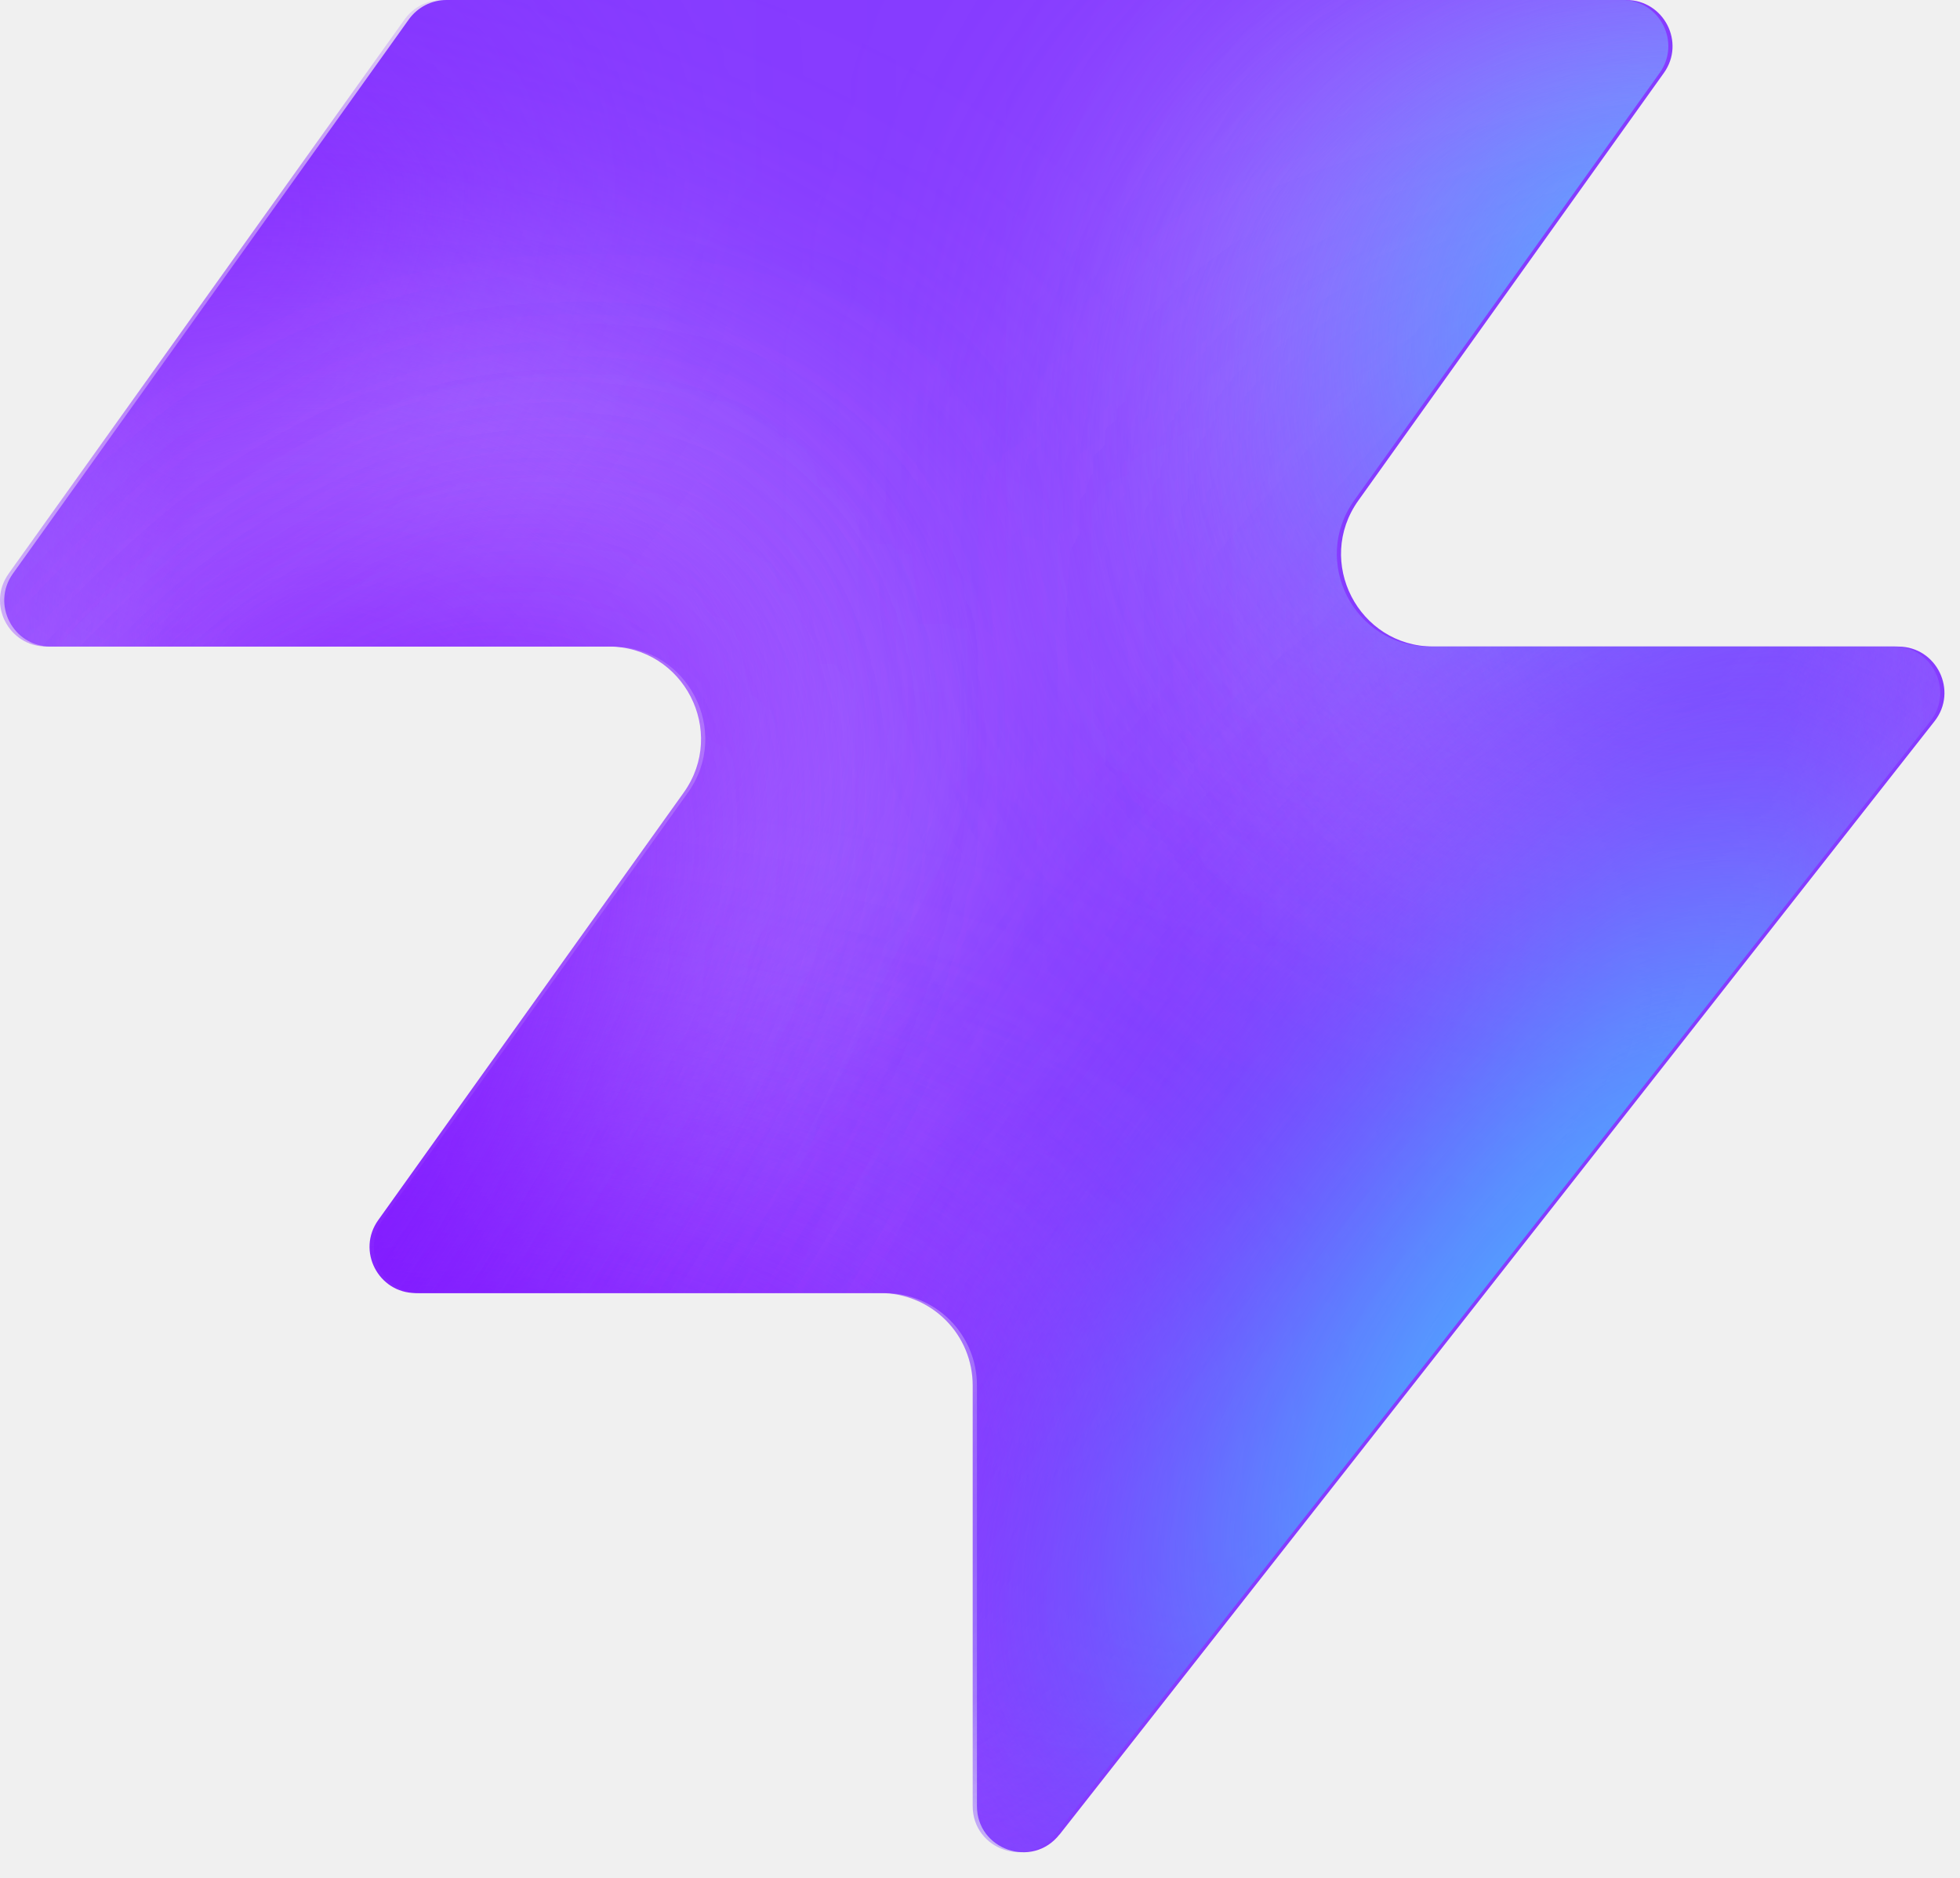
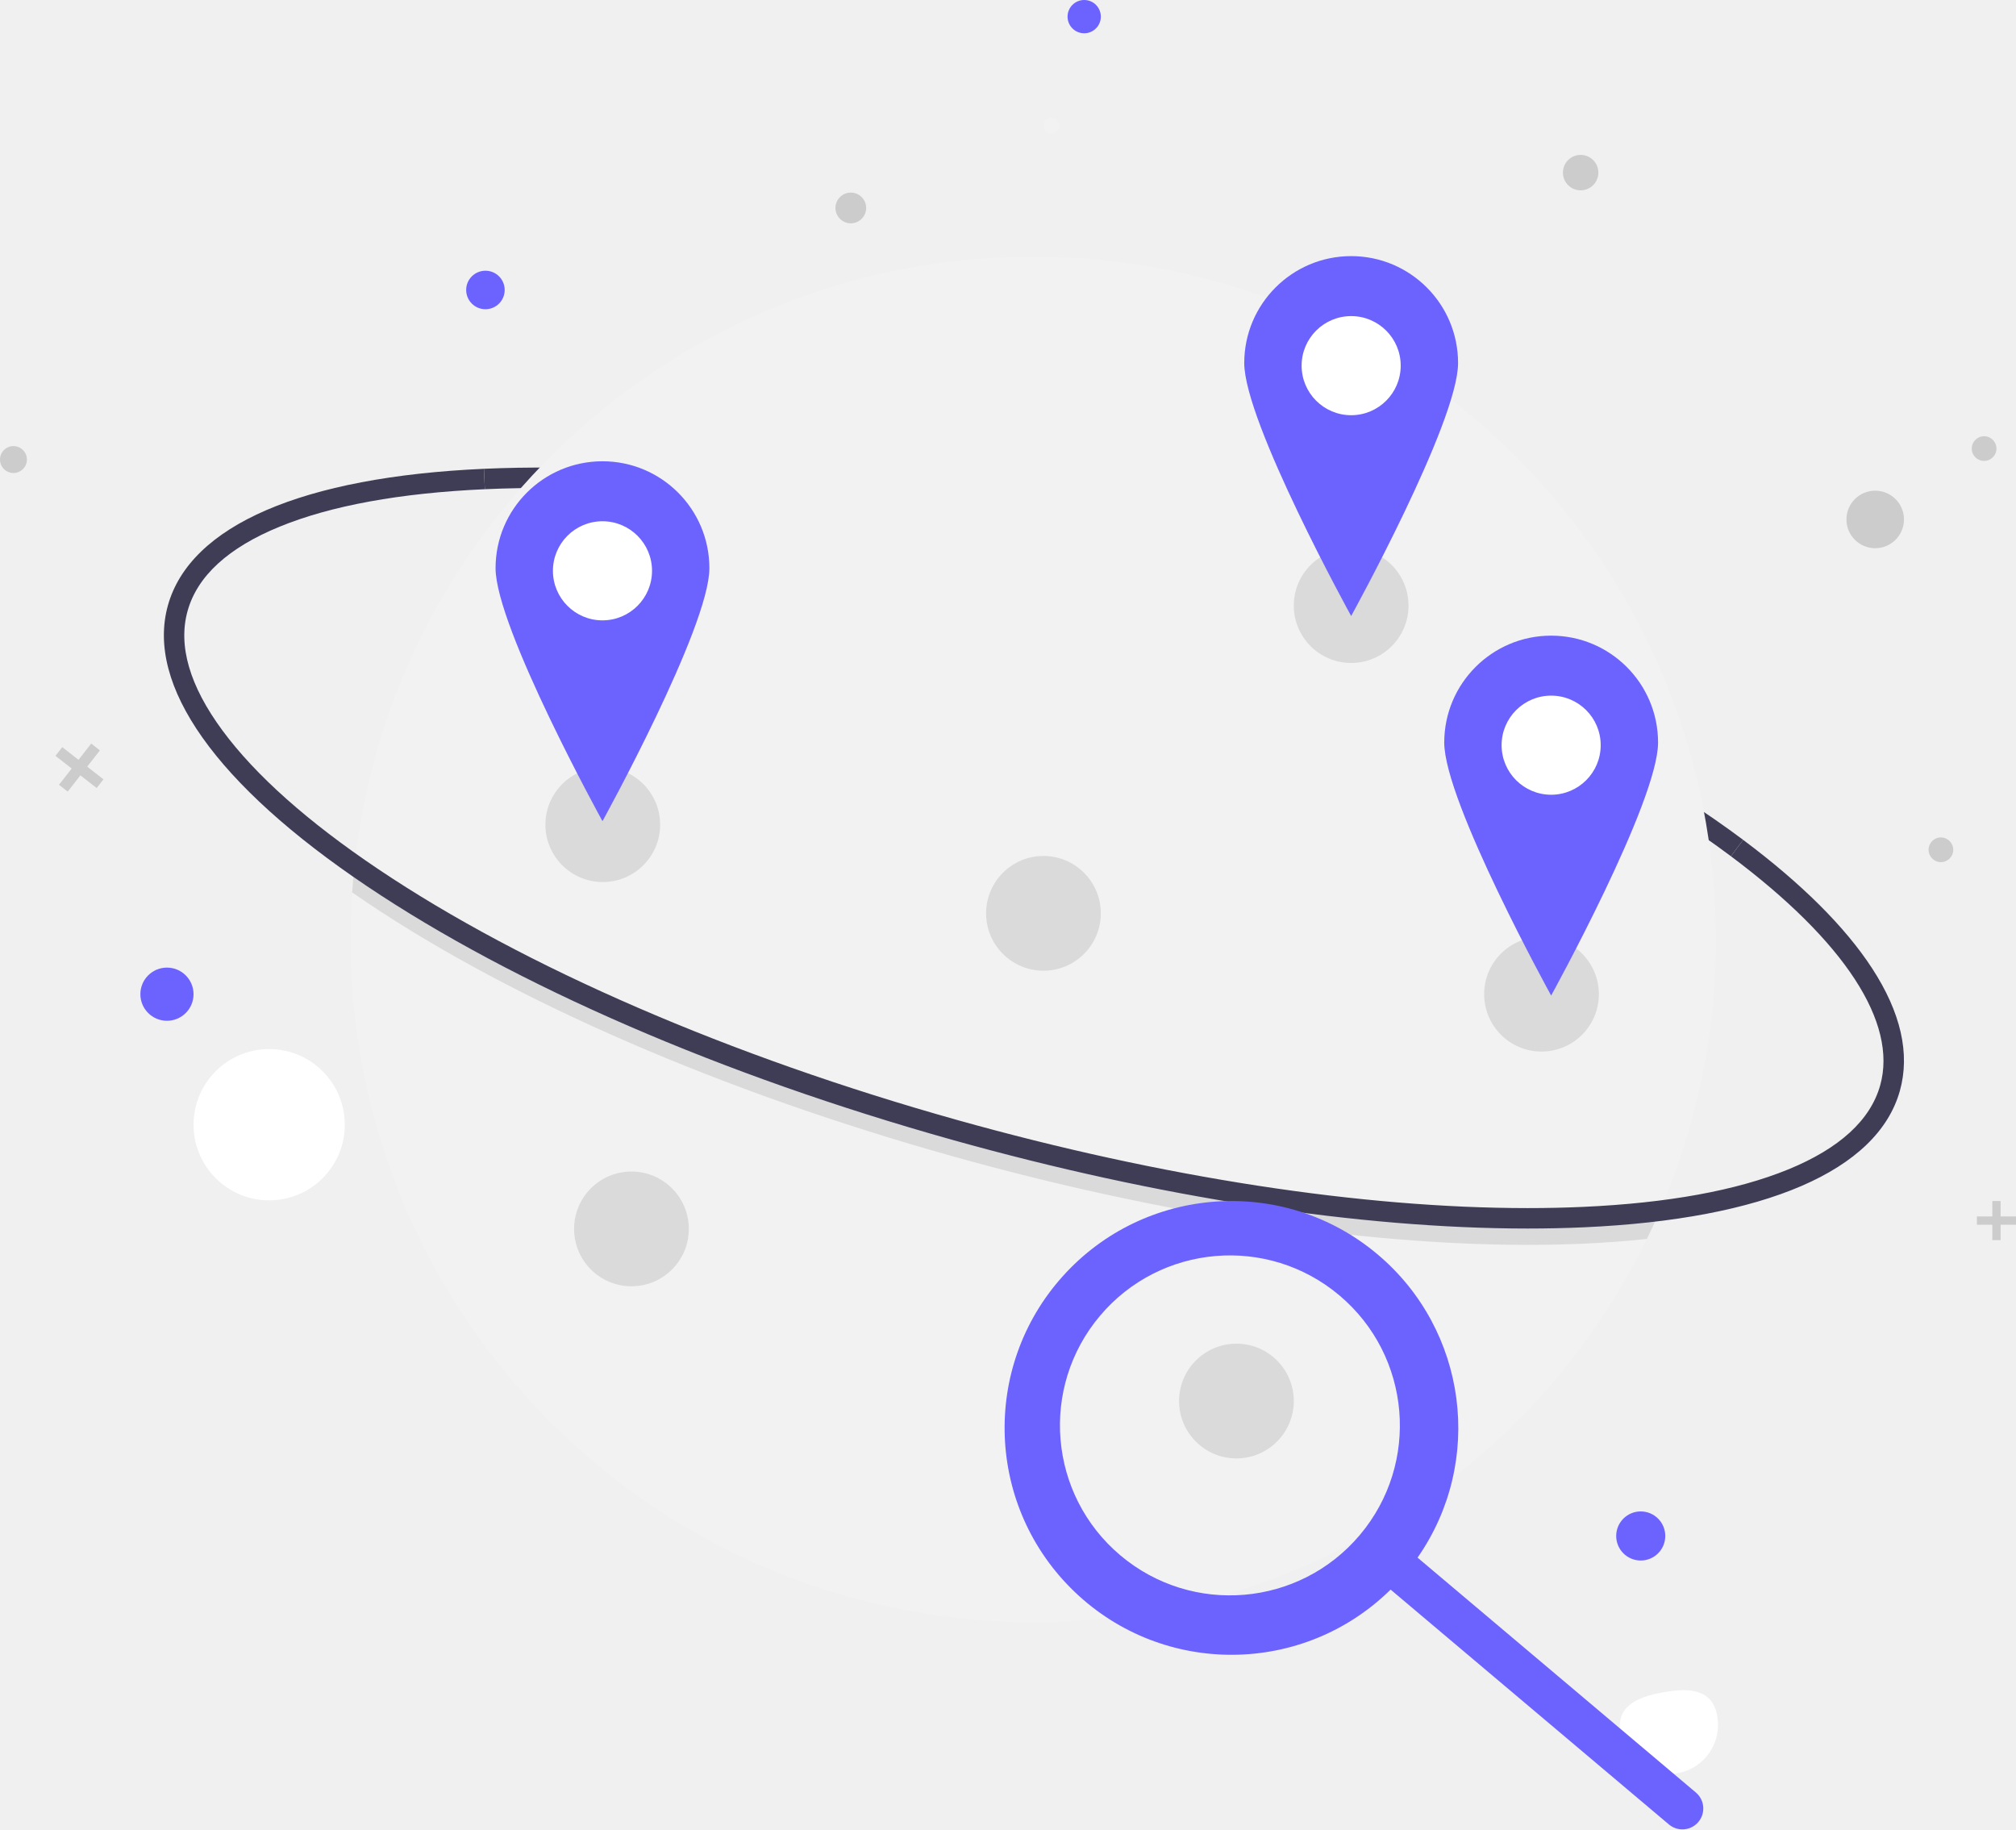
- <svg xmlns="http://www.w3.org/2000/svg" width="48" height="46" fill="none" viewBox="0 0 48 46">
-   <path fill="#863bff" d="M25.946 44.938c-.664.845-2.021.375-2.021-.698V33.937a2.26 2.26 0 0 0-2.262-2.262H10.287c-.92 0-1.456-1.04-.92-1.788l7.48-10.471c1.07-1.497 0-3.578-1.842-3.578H1.237c-.92 0-1.456-1.04-.92-1.788L10.013.474c.214-.297.556-.474.92-.474h28.894c.92 0 1.456 1.04.92 1.788l-7.48 10.471c-1.07 1.498 0 3.579 1.842 3.579h11.377c.943 0 1.473 1.088.89 1.83L25.947 44.94z" style="fill:#863bff;fill:color(display-p3 .525 .23 1);fill-opacity:1" />
-   <mask id="a" width="48" height="46" x="0" y="0" maskUnits="userSpaceOnUse" style="mask-type:alpha">
-     <path fill="#000" d="M25.842 44.938c-.664.844-2.021.375-2.021-.698V33.937a2.26 2.26 0 0 0-2.262-2.262H10.183c-.92 0-1.456-1.04-.92-1.788l7.48-10.471c1.07-1.498 0-3.579-1.842-3.579H1.133c-.92 0-1.456-1.04-.92-1.787L9.91.473c.214-.297.556-.474.92-.474h28.894c.92 0 1.456 1.04.92 1.788l-7.48 10.471c-1.07 1.498 0 3.578 1.842 3.578h11.377c.943 0 1.473 1.088.89 1.832L25.843 44.94z" style="fill:#000;fill-opacity:1" />
-   </mask>
-   <g mask="url(#a)">
-     <g filter="url(#b)">
-       <ellipse cx="5.508" cy="14.704" fill="#ede6ff" rx="5.508" ry="14.704" style="fill:#ede6ff;fill:color(display-p3 .927 .903 1);fill-opacity:1" transform="matrix(.00324 1 1 -.00324 -4.47 31.516)" />
-     </g>
-     <g filter="url(#c)">
-       <ellipse cx="10.399" cy="29.851" fill="#ede6ff" rx="10.399" ry="29.851" style="fill:#ede6ff;fill:color(display-p3 .927 .903 1);fill-opacity:1" transform="matrix(.00324 1 1 -.00324 -39.328 7.883)" />
-     </g>
-     <g filter="url(#d)">
-       <ellipse cx="5.508" cy="30.487" fill="#7e14ff" rx="5.508" ry="30.487" style="fill:#7e14ff;fill:color(display-p3 .492 .077 1);fill-opacity:1" transform="rotate(89.814 -25.913 -14.639)scale(1 -1)" />
-     </g>
-     <g filter="url(#e)">
-       <ellipse cx="5.508" cy="30.599" fill="#7e14ff" rx="5.508" ry="30.599" style="fill:#7e14ff;fill:color(display-p3 .492 .077 1);fill-opacity:1" transform="rotate(89.814 -32.644 -3.334)scale(1 -1)" />
-     </g>
-     <g filter="url(#f)">
-       <ellipse cx="5.508" cy="30.599" fill="#7e14ff" rx="5.508" ry="30.599" style="fill:#7e14ff;fill:color(display-p3 .492 .077 1);fill-opacity:1" transform="matrix(.00324 1 1 -.00324 -34.34 30.47)" />
-     </g>
-     <g filter="url(#g)">
-       <ellipse cx="14.072" cy="22.078" fill="#ede6ff" rx="14.072" ry="22.078" style="fill:#ede6ff;fill:color(display-p3 .927 .903 1);fill-opacity:1" transform="rotate(93.35 24.506 48.493)scale(-1 1)" />
-     </g>
-     <g filter="url(#h)">
-       <ellipse cx="3.47" cy="21.501" fill="#7e14ff" rx="3.47" ry="21.501" style="fill:#7e14ff;fill:color(display-p3 .492 .077 1);fill-opacity:1" transform="rotate(89.009 28.708 47.59)scale(-1 1)" />
-     </g>
-     <g filter="url(#i)">
-       <ellipse cx="3.47" cy="21.501" fill="#7e14ff" rx="3.47" ry="21.501" style="fill:#7e14ff;fill:color(display-p3 .492 .077 1);fill-opacity:1" transform="rotate(89.009 28.708 47.59)scale(-1 1)" />
-     </g>
-     <g filter="url(#j)">
-       <ellipse cx=".387" cy="8.972" fill="#7e14ff" rx="4.407" ry="29.108" style="fill:#7e14ff;fill:color(display-p3 .492 .077 1);fill-opacity:1" transform="rotate(39.51 .387 8.972)" />
-     </g>
-     <g filter="url(#k)">
-       <ellipse cx="47.523" cy="-6.092" fill="#7e14ff" rx="4.407" ry="29.108" style="fill:#7e14ff;fill:color(display-p3 .492 .077 1);fill-opacity:1" transform="rotate(37.892 47.523 -6.092)" />
-     </g>
-     <g filter="url(#l)">
-       <ellipse cx="41.412" cy="6.333" fill="#47bfff" rx="5.971" ry="9.665" style="fill:#47bfff;fill:color(display-p3 .28 .748 1);fill-opacity:1" transform="rotate(37.892 41.412 6.333)" />
-     </g>
-     <g filter="url(#m)">
-       <ellipse cx="-1.879" cy="38.332" fill="#7e14ff" rx="4.407" ry="29.108" style="fill:#7e14ff;fill:color(display-p3 .492 .077 1);fill-opacity:1" transform="rotate(37.892 -1.88 38.332)" />
-     </g>
-     <g filter="url(#n)">
-       <ellipse cx="-1.879" cy="38.332" fill="#7e14ff" rx="4.407" ry="29.108" style="fill:#7e14ff;fill:color(display-p3 .492 .077 1);fill-opacity:1" transform="rotate(37.892 -1.88 38.332)" />
-     </g>
-     <g filter="url(#o)">
-       <ellipse cx="35.651" cy="29.907" fill="#7e14ff" rx="4.407" ry="29.108" style="fill:#7e14ff;fill:color(display-p3 .492 .077 1);fill-opacity:1" transform="rotate(37.892 35.651 29.907)" />
-     </g>
-     <g filter="url(#p)">
-       <ellipse cx="38.418" cy="32.4" fill="#47bfff" rx="5.971" ry="15.297" style="fill:#47bfff;fill:color(display-p3 .28 .748 1);fill-opacity:1" transform="rotate(37.892 38.418 32.4)" />
-     </g>
+ <svg xmlns="http://www.w3.org/2000/svg" width="881.753" height="800" viewBox="0 0 881.753 800" role="img" artist="Katerina Limpitsouni" source="https://undraw.co/">
+   <g transform="translate(-649.896 -305.824)">
+     <path d="M1067.947,497.383c-63.182-47.234-162.14-91.9-271.5-122.556-99.573-27.909-196.693-41.384-273.491-37.943l-.4-8.931c77.713-3.48,175.841,10.108,276.3,38.266,110.38,30.938,210.411,76.136,274.441,124Z" transform="translate(339.007 182.878)" fill="#3f3d56" />
+     <path d="M1093.719,584.883a297.5,297.5,0,0,1-25.747,121.465q-2.132,4.8-4.443,9.512A298.632,298.632,0,0,1,496.541,584.883q0-10.366.706-20.57.335-5.189.867-10.316c16.444-158.045,153.78-275.53,312.465-267.3s283.132,139.289,283.14,298.188Z" transform="translate(306.675 131.76)" fill="#f2f2f2" />
+     <path d="M1067.581,558q-2.132,4.8-4.443,9.512-13.088,1.421-27.552,2.065c-7.983.358-16.2.536-24.594.536-73.324,0-161.569-13.535-251.718-38.8C658.809,503.155,567.918,463.766,503.337,420.4q-3.3-2.213-6.481-4.434.335-5.189.867-10.316,5.136,3.661,10.594,7.33c63.821,42.849,153.8,81.817,253.372,109.727,89.362,25.049,176.776,38.468,249.259,38.468q12.431,0,24.236-.528Q1052.375,559.869,1067.581,558Z" transform="translate(307.067 280.108)" opacity="0.1" style="isolation:isolate" />
+     <path d="M1056.627,659.9c-73.322,0-161.572-13.534-251.717-38.8-100.464-28.158-191.359-67.549-255.941-110.914-65.93-44.271-96.845-87.893-87.053-122.832s58.877-56.138,138.211-59.694l.4,8.931c-37.048,1.66-67.241,7.167-89.739,16.367-22.444,9.177-35.99,21.562-40.264,36.809s.863,32.868,15.268,52.373c14.44,19.553,37.372,39.949,68.161,60.624,63.814,42.85,153.8,81.82,253.37,109.729,89.364,25.047,176.77,38.469,249.26,38.471q12.424,0,24.231-.528c37.049-1.661,67.241-7.167,89.74-16.367,22.443-9.177,35.99-21.561,40.264-36.809,7.673-27.378-15.516-62.952-65.3-100.169l5.354-7.16c25.617,19.152,44.58,38.029,56.363,56.108,12.631,19.382,16.732,37.427,12.19,53.633-9.793,34.939-58.878,56.137-138.211,59.693C1073.231,659.72,1065.021,659.9,1056.627,659.9Z" transform="translate(261.434 183.174)" fill="#3f3d56" />
+     <circle cx="3.422" cy="3.422" r="3.422" transform="translate(1106.282 357.36)" fill="#f2f2f2" />
+     <circle cx="5.886" cy="5.886" r="5.886" transform="translate(649.896 500.903)" fill="#ccc" />
+     <circle cx="11.628" cy="11.628" r="11.628" transform="translate(711.291 728.966)" fill="#6c63ff" />
+     <circle cx="7.75" cy="7.75" r="7.75" transform="translate(1333.481 373.561)" fill="#ccc" />
+     <circle cx="12.583" cy="12.583" r="12.583" transform="translate(1457.486 520.401)" fill="#ccc" />
+     <circle cx="5.399" cy="5.399" r="5.399" transform="translate(1512.3 496.591)" fill="#ccc" />
+     <circle cx="8.422" cy="8.422" r="8.422" transform="translate(853.79 424.212)" fill="#6c63ff" />
+     <circle cx="5.399" cy="5.399" r="5.399" transform="translate(1493.407 672.044)" fill="#ccc" />
+     <circle cx="6.719" cy="6.719" r="6.719" transform="translate(1015.302 390.045)" fill="#ccc" />
+     <circle cx="7.277" cy="7.277" r="7.277" transform="translate(1116.822 305.824)" fill="#6c63ff" />
+     <path d="M418.008,357.824H408.99V348.81h-4.836v9.014h-9.016v4.838h9.016v9.016h4.836v-9.016h9.018Z" transform="matrix(0.616, -0.788, 0.788, 0.616, 150.33, 739.965)" fill="#ccc" />
+     <path d="M507.6,335.987h-6.74v-6.74h-3.62v6.74H490.5v3.62h6.74v6.74h3.62v-6.74h6.74Z" transform="translate(1024.051 501.8)" fill="#ccc" />
+     <circle cx="25.091" cy="25.091" r="25.091" transform="translate(888.445 641.369)" opacity="0.1" style="isolation:isolate" />
+     <circle cx="25.091" cy="25.091" r="25.091" transform="translate(1165.591 893.423)" opacity="0.1" style="isolation:isolate" />
+     <circle cx="25.091" cy="25.091" r="25.091" transform="translate(1081.19 680.147)" opacity="0.1" style="isolation:isolate" />
+     <circle cx="25.091" cy="25.091" r="25.091" transform="translate(900.991 818.149)" opacity="0.1" style="isolation:isolate" />
+     <circle cx="25.091" cy="25.091" r="25.091" transform="translate(1215.77 545.566)" opacity="0.1" style="isolation:isolate" />
+     <circle cx="25.091" cy="25.091" r="25.091" transform="translate(1299.027 715.503)" opacity="0.1" style="isolation:isolate" />
+     <circle cx="33.075" cy="33.075" r="33.075" transform="translate(1207.789 432.655)" fill="#fff" />
+     <path d="M717.583,286.191a46.761,46.761,0,0,0-46.761,46.761c0,25.825,46.761,110.63,46.761,110.63s46.761-84.8,46.761-110.63a46.761,46.761,0,0,0-46.761-46.761Zm0,69.571a21.67,21.67,0,1,1,21.67-21.67,21.67,21.67,0,0,1-21.67,21.67Z" transform="translate(523.281 131.638)" fill="#6c63ff" />
+     <circle cx="33.075" cy="33.075" r="33.075" transform="translate(880.332 522.37)" fill="#fff" />
+     <path d="M571.582,326.191a46.761,46.761,0,0,0-46.761,46.761c0,25.825,46.761,110.63,46.761,110.63s46.761-84.8,46.761-110.63a46.761,46.761,0,0,0-46.761-46.761Zm0,69.571a21.67,21.67,0,1,1,21.67-21.67,21.67,21.67,0,0,1-21.67,21.67Z" transform="translate(341.824 181.353)" fill="#6c63ff" />
+     <circle cx="33.075" cy="33.075" r="33.075" transform="translate(1295.26 598.627)" fill="#fff" />
+     <path d="M756.583,360.191a46.761,46.761,0,0,0-46.761,46.761c0,25.825,46.761,110.63,46.761,110.63s46.761-84.8,46.761-110.63a46.761,46.761,0,0,0-46.761-46.761Zm0,69.571a21.67,21.67,0,1,1,21.67-21.67,21.67,21.67,0,0,1-21.67,21.67Z" transform="translate(571.752 223.61)" fill="#6c63ff" style="isolation:isolate" />
+     <circle cx="33.075" cy="33.075" r="33.075" transform="translate(734.547 764.598)" fill="#fff" />
+     <circle cx="10.735" cy="10.735" r="10.735" transform="translate(1356.781 966.786)" fill="#6c63ff" />
+     <path d="M786.632,577a21.47,21.47,0,1,1-42.245,7.69h0l-.008-.042c-2.112-11.668,6.909-15.8,18.577-17.909S784.52,565.333,786.632,577Z" transform="translate(614.32 479.16)" fill="#fff" />
+     <path d="M785.81,474.819a99.219,99.219,0,1,0,5.625,146.532l121.7,102.694a9.143,9.143,0,1,0,11.806-13.964l-.014-.011-121.7-102.694A99.225,99.225,0,0,0,785.81,474.819Zm-7.846,122.667a74.336,74.336,0,1,1-8.875-104.751h0a74.336,74.336,0,0,1,8.874,104.751Z" transform="translate(466.683 379.618)" fill="#6c63ff" />
  </g>
-   <defs>
-     <filter id="b" width="60.045" height="41.654" x="-19.77" y="16.149" color-interpolation-filters="sRGB" filterUnits="userSpaceOnUse">
-       <feFlood flood-opacity="0" result="BackgroundImageFix" />
-       <feBlend in="SourceGraphic" in2="BackgroundImageFix" result="shape" />
-       <feGaussianBlur result="effect1_foregroundBlur_2002_17158" stdDeviation="7.659" />
-     </filter>
-     <filter id="c" width="90.34" height="51.437" x="-54.613" y="-7.533" color-interpolation-filters="sRGB" filterUnits="userSpaceOnUse">
-       <feFlood flood-opacity="0" result="BackgroundImageFix" />
-       <feBlend in="SourceGraphic" in2="BackgroundImageFix" result="shape" />
-       <feGaussianBlur result="effect1_foregroundBlur_2002_17158" stdDeviation="7.659" />
-     </filter>
-     <filter id="d" width="79.355" height="29.4" x="-49.64" y="2.03" color-interpolation-filters="sRGB" filterUnits="userSpaceOnUse">
-       <feFlood flood-opacity="0" result="BackgroundImageFix" />
-       <feBlend in="SourceGraphic" in2="BackgroundImageFix" result="shape" />
-       <feGaussianBlur result="effect1_foregroundBlur_2002_17158" stdDeviation="4.596" />
-     </filter>
-     <filter id="e" width="79.579" height="29.4" x="-45.045" y="20.029" color-interpolation-filters="sRGB" filterUnits="userSpaceOnUse">
-       <feFlood flood-opacity="0" result="BackgroundImageFix" />
-       <feBlend in="SourceGraphic" in2="BackgroundImageFix" result="shape" />
-       <feGaussianBlur result="effect1_foregroundBlur_2002_17158" stdDeviation="4.596" />
-     </filter>
-     <filter id="f" width="79.579" height="29.4" x="-43.513" y="21.178" color-interpolation-filters="sRGB" filterUnits="userSpaceOnUse">
-       <feFlood flood-opacity="0" result="BackgroundImageFix" />
-       <feBlend in="SourceGraphic" in2="BackgroundImageFix" result="shape" />
-       <feGaussianBlur result="effect1_foregroundBlur_2002_17158" stdDeviation="4.596" />
-     </filter>
-     <filter id="g" width="74.749" height="58.852" x="15.756" y="-17.901" color-interpolation-filters="sRGB" filterUnits="userSpaceOnUse">
-       <feFlood flood-opacity="0" result="BackgroundImageFix" />
-       <feBlend in="SourceGraphic" in2="BackgroundImageFix" result="shape" />
-       <feGaussianBlur result="effect1_foregroundBlur_2002_17158" stdDeviation="7.659" />
-     </filter>
-     <filter id="h" width="61.377" height="25.362" x="23.548" y="2.284" color-interpolation-filters="sRGB" filterUnits="userSpaceOnUse">
-       <feFlood flood-opacity="0" result="BackgroundImageFix" />
-       <feBlend in="SourceGraphic" in2="BackgroundImageFix" result="shape" />
-       <feGaussianBlur result="effect1_foregroundBlur_2002_17158" stdDeviation="4.596" />
-     </filter>
-     <filter id="i" width="61.377" height="25.362" x="23.548" y="2.284" color-interpolation-filters="sRGB" filterUnits="userSpaceOnUse">
-       <feFlood flood-opacity="0" result="BackgroundImageFix" />
-       <feBlend in="SourceGraphic" in2="BackgroundImageFix" result="shape" />
-       <feGaussianBlur result="effect1_foregroundBlur_2002_17158" stdDeviation="4.596" />
-     </filter>
-     <filter id="j" width="56.045" height="63.649" x="-27.636" y="-22.853" color-interpolation-filters="sRGB" filterUnits="userSpaceOnUse">
-       <feFlood flood-opacity="0" result="BackgroundImageFix" />
-       <feBlend in="SourceGraphic" in2="BackgroundImageFix" result="shape" />
-       <feGaussianBlur result="effect1_foregroundBlur_2002_17158" stdDeviation="4.596" />
-     </filter>
-     <filter id="k" width="54.814" height="64.646" x="20.116" y="-38.415" color-interpolation-filters="sRGB" filterUnits="userSpaceOnUse">
-       <feFlood flood-opacity="0" result="BackgroundImageFix" />
-       <feBlend in="SourceGraphic" in2="BackgroundImageFix" result="shape" />
-       <feGaussianBlur result="effect1_foregroundBlur_2002_17158" stdDeviation="4.596" />
-     </filter>
-     <filter id="l" width="33.541" height="35.313" x="24.641" y="-11.323" color-interpolation-filters="sRGB" filterUnits="userSpaceOnUse">
-       <feFlood flood-opacity="0" result="BackgroundImageFix" />
-       <feBlend in="SourceGraphic" in2="BackgroundImageFix" result="shape" />
-       <feGaussianBlur result="effect1_foregroundBlur_2002_17158" stdDeviation="4.596" />
-     </filter>
-     <filter id="m" width="54.814" height="64.646" x="-29.286" y="6.009" color-interpolation-filters="sRGB" filterUnits="userSpaceOnUse">
-       <feFlood flood-opacity="0" result="BackgroundImageFix" />
-       <feBlend in="SourceGraphic" in2="BackgroundImageFix" result="shape" />
-       <feGaussianBlur result="effect1_foregroundBlur_2002_17158" stdDeviation="4.596" />
-     </filter>
-     <filter id="n" width="54.814" height="64.646" x="-29.286" y="6.009" color-interpolation-filters="sRGB" filterUnits="userSpaceOnUse">
-       <feFlood flood-opacity="0" result="BackgroundImageFix" />
-       <feBlend in="SourceGraphic" in2="BackgroundImageFix" result="shape" />
-       <feGaussianBlur result="effect1_foregroundBlur_2002_17158" stdDeviation="4.596" />
-     </filter>
-     <filter id="o" width="54.814" height="64.646" x="8.244" y="-2.416" color-interpolation-filters="sRGB" filterUnits="userSpaceOnUse">
-       <feFlood flood-opacity="0" result="BackgroundImageFix" />
-       <feBlend in="SourceGraphic" in2="BackgroundImageFix" result="shape" />
-       <feGaussianBlur result="effect1_foregroundBlur_2002_17158" stdDeviation="4.596" />
-     </filter>
-     <filter id="p" width="39.409" height="43.623" x="18.713" y="10.588" color-interpolation-filters="sRGB" filterUnits="userSpaceOnUse">
-       <feFlood flood-opacity="0" result="BackgroundImageFix" />
-       <feBlend in="SourceGraphic" in2="BackgroundImageFix" result="shape" />
-       <feGaussianBlur result="effect1_foregroundBlur_2002_17158" stdDeviation="4.596" />
-     </filter>
-   </defs>
</svg>
